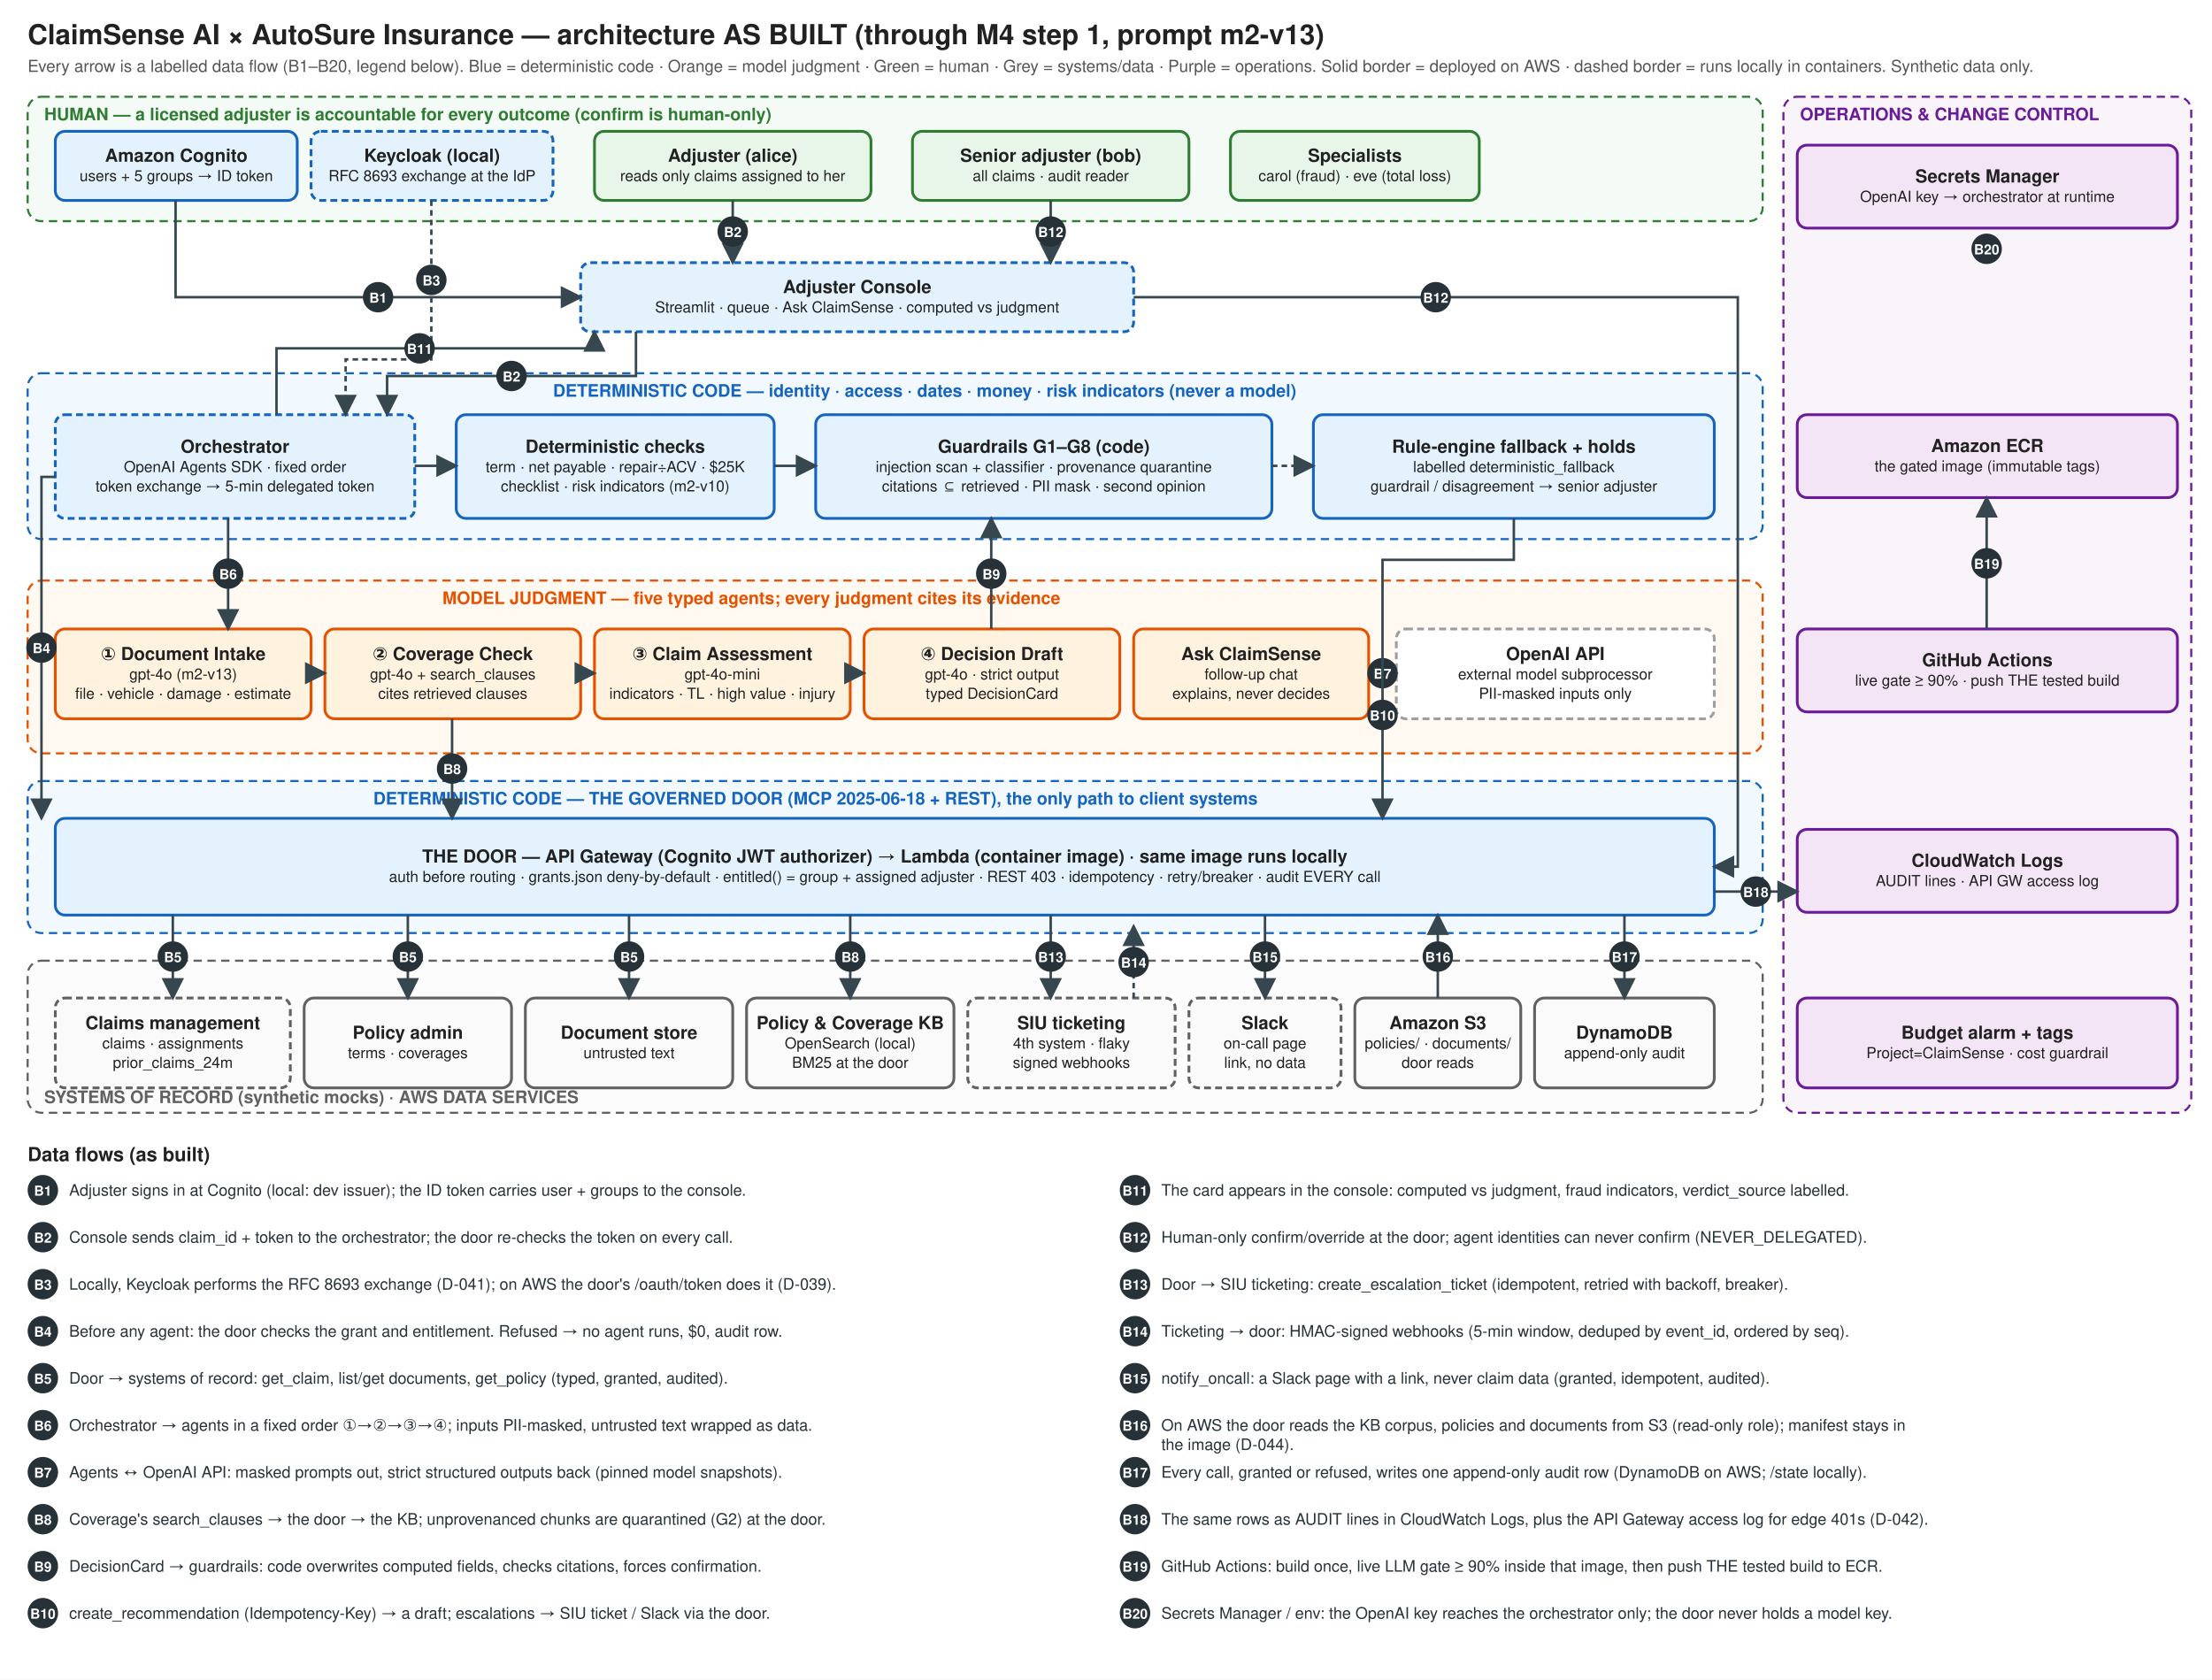
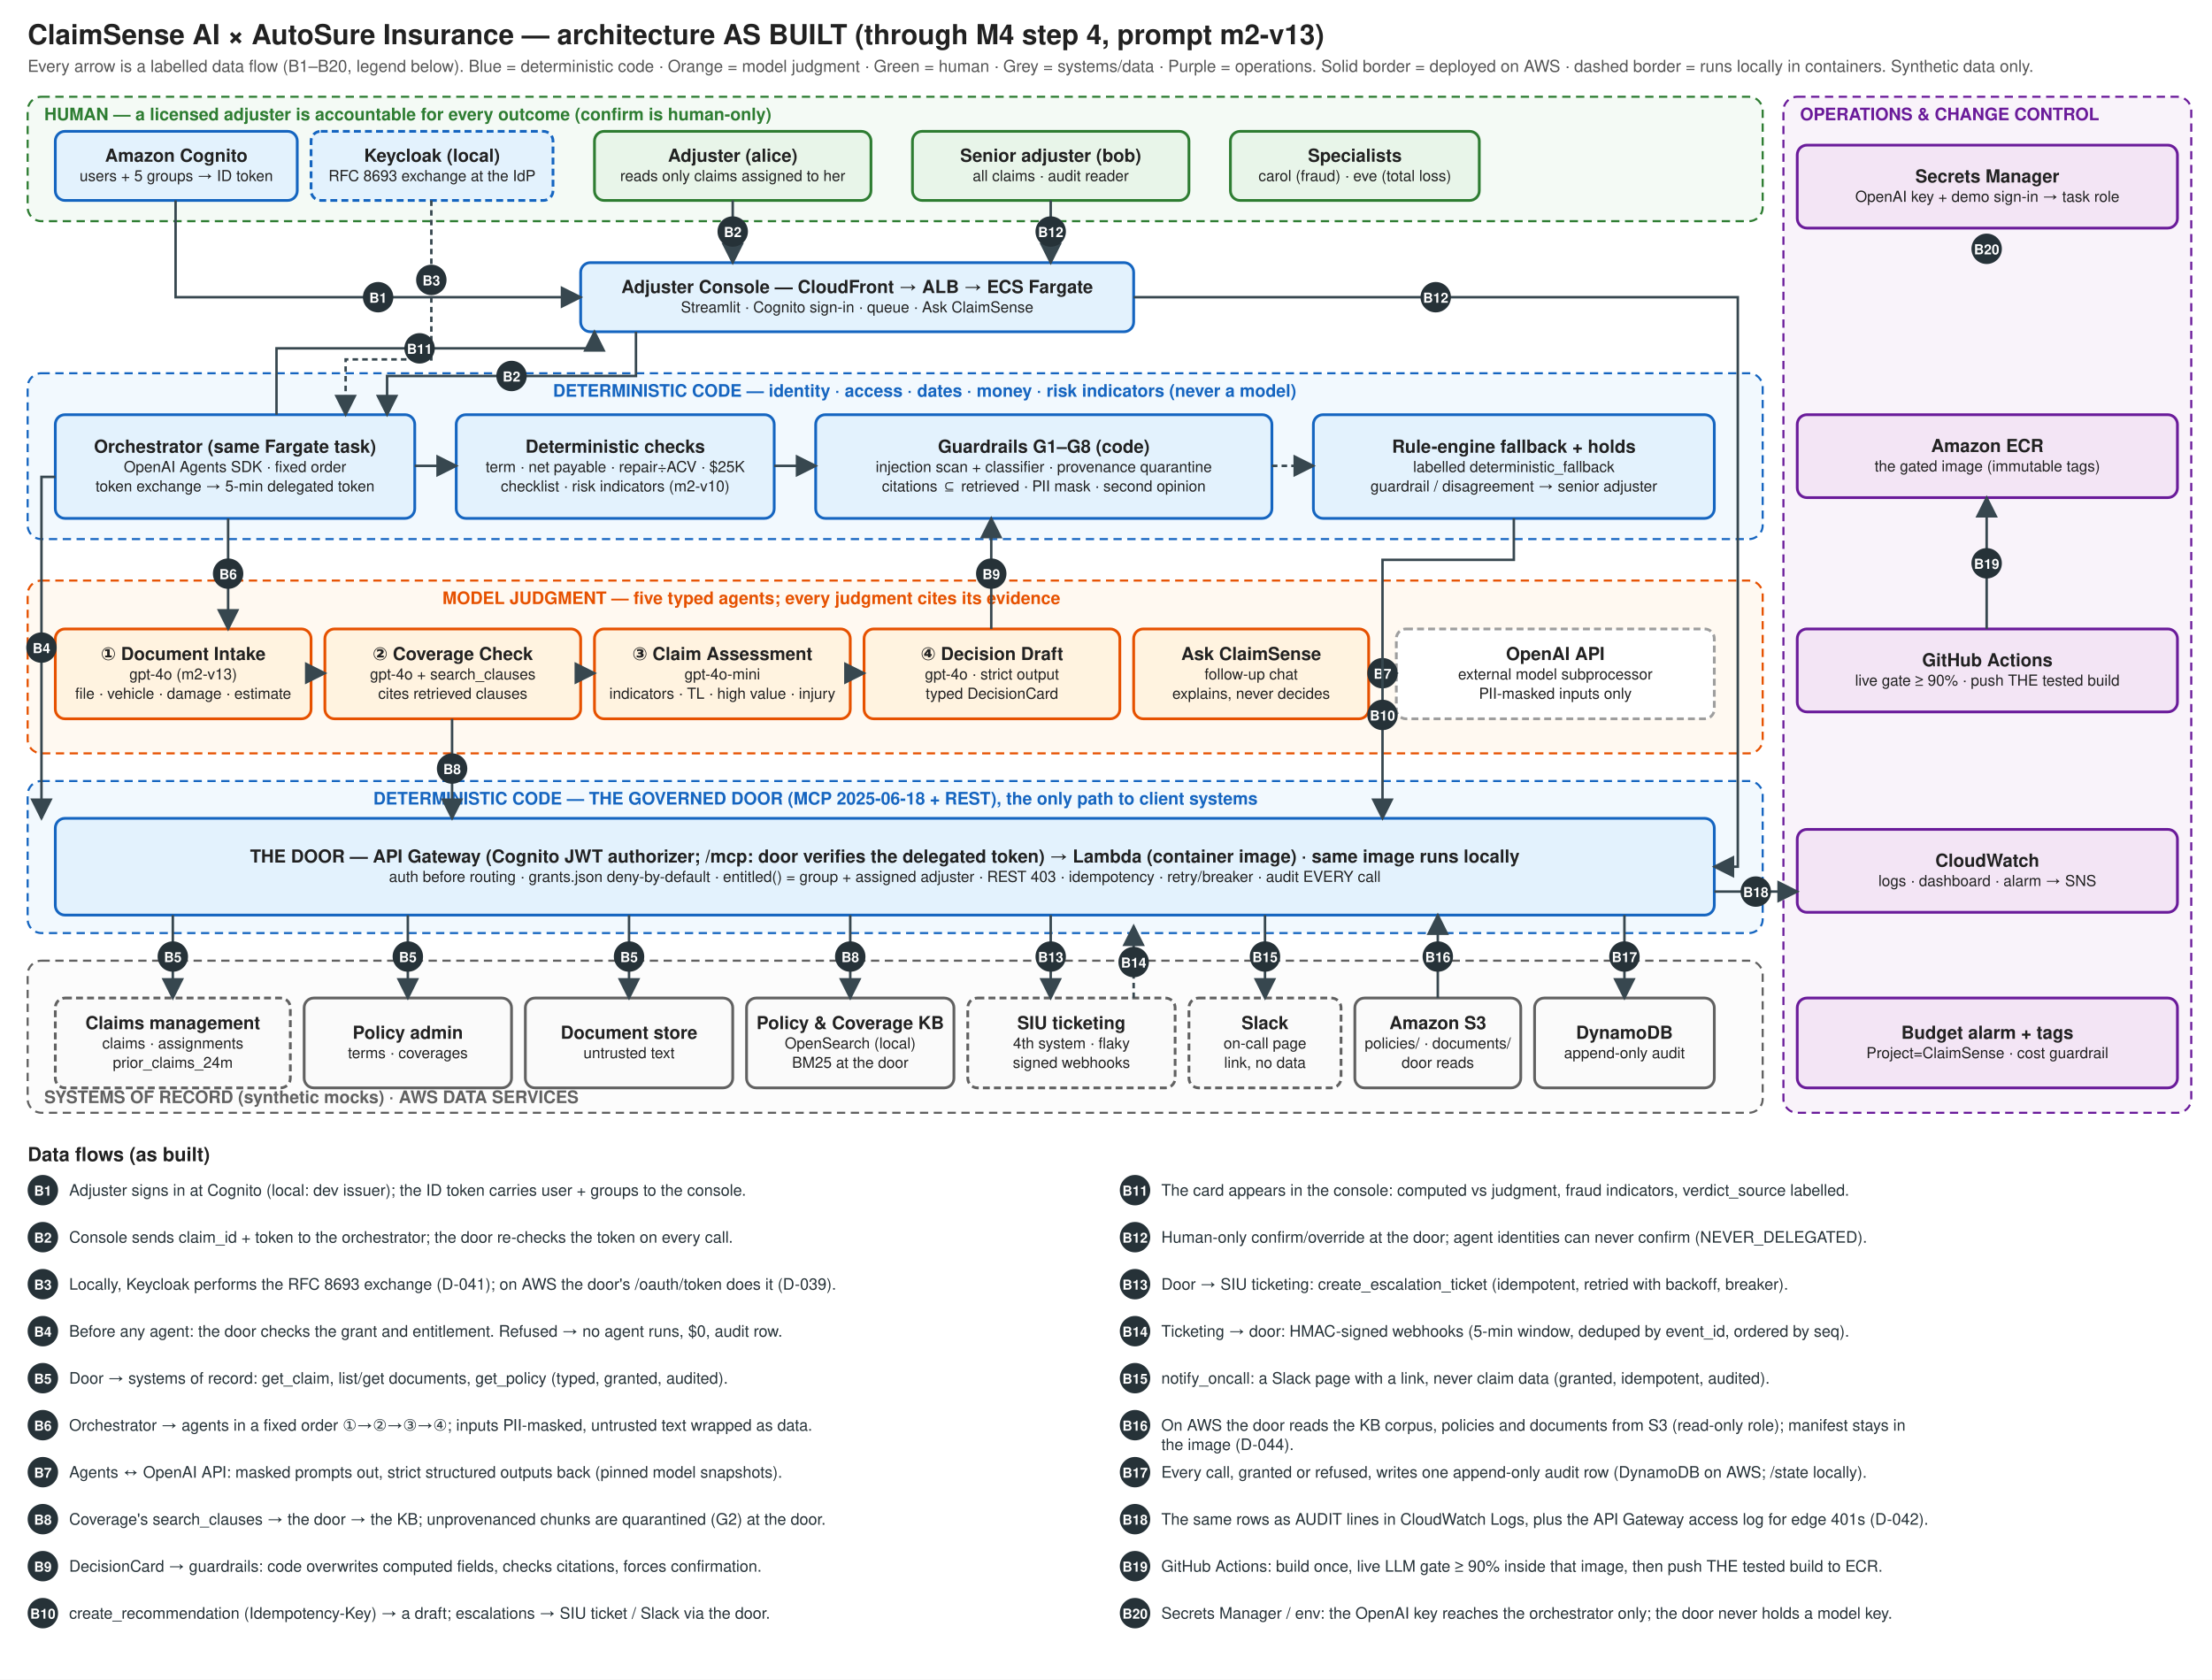
<svg xmlns="http://www.w3.org/2000/svg" width="1600" height="1215" viewBox="0 0 1600 1215" font-family="Helvetica, Arial, sans-serif">
  <defs>
    <marker id="arrow" markerWidth="9" markerHeight="9" refX="8" refY="4.5" orient="auto">
      <path d="M0,0 L9,4.5 L0,9 z" fill="#37474F" />
    </marker>
  </defs>
  <rect width="1600" height="1215" fill="#ffffff" />
-   <text x="20" y="32" font-size="20" font-weight="700" fill="#212121">ClaimSense AI × AutoSure Insurance — architecture AS BUILT (through M4 step 1, prompt m2-v13)</text>
+   <text x="20" y="32" font-size="20" font-weight="700" fill="#212121">ClaimSense AI × AutoSure Insurance — architecture AS BUILT (through M4 step 4, prompt m2-v13)</text>
  <text x="20" y="52" font-size="12" fill="#555">Every arrow is a labelled data flow (B1–B20, legend below). Blue = deterministic code · Orange = model judgment · Green = human · Grey = systems/data · Purple = operations. Solid border = deployed on AWS · dashed border = runs locally in containers. Synthetic data only.</text>
  <rect x="20" y="70" width="1255" height="90" rx="10" fill="#E8F5E9" fill-opacity="0.45" stroke="#2E7D32" stroke-width="1.5" stroke-dasharray="6 4" />
  <text x="32" y="87" font-size="12.5" font-weight="700" fill="#2E7D32">HUMAN — a licensed adjuster is accountable for every outcome (confirm is human-only)</text>
  <rect x="20" y="270" width="1255" height="120" rx="10" fill="#E3F2FD" fill-opacity="0.45" stroke="#1565C0" stroke-width="1.5" stroke-dasharray="6 4" />
  <text x="400" y="287" font-size="12.5" font-weight="700" fill="#1565C0">DETERMINISTIC CODE — identity · access · dates · money · risk indicators (never a model)</text>
  <rect x="20" y="420" width="1255" height="125" rx="10" fill="#FFF3E0" fill-opacity="0.45" stroke="#E65100" stroke-width="1.5" stroke-dasharray="6 4" />
  <text x="320" y="437" font-size="12.5" font-weight="700" fill="#E65100">MODEL JUDGMENT — five typed agents; every judgment cites its evidence</text>
  <rect x="20" y="565" width="1255" height="110" rx="10" fill="#E3F2FD" fill-opacity="0.45" stroke="#1565C0" stroke-width="1.5" stroke-dasharray="6 4" />
  <text x="270" y="582" font-size="12.5" font-weight="700" fill="#1565C0">DETERMINISTIC CODE — THE GOVERNED DOOR (MCP 2025-06-18 + REST), the only path to client systems</text>
  <rect x="20" y="695" width="1255" height="110" rx="10" fill="#FAFAFA" fill-opacity="0.45" stroke="#616161" stroke-width="1.5" stroke-dasharray="6 4" />
  <text x="32" y="798" font-size="12.5" font-weight="700" fill="#616161">SYSTEMS OF RECORD (synthetic mocks)  ·  AWS DATA SERVICES</text>
  <rect x="1290" y="70" width="295" height="735" rx="10" fill="#F3E5F5" fill-opacity="0.45" stroke="#6A1B9A" stroke-width="1.5" stroke-dasharray="6 4" />
  <text x="1302" y="87" font-size="12.5" font-weight="700" fill="#6A1B9A">OPERATIONS &amp; CHANGE CONTROL</text>
  <rect x="40" y="95" width="175" height="50" rx="7" fill="#E3F2FD" stroke="#1565C0" stroke-width="2" />
  <text x="127.5" y="117.0" font-size="13" text-anchor="middle" font-weight="700" fill="#212121">Amazon Cognito</text>
  <text x="127.5" y="131.0" font-size="11" text-anchor="middle" fill="#212121">users + 5 groups → ID token</text>
  <rect x="225" y="95" width="175" height="50" rx="7" fill="#E3F2FD" stroke="#1565C0" stroke-width="2" stroke-dasharray="5 3" />
  <text x="312.5" y="117.0" font-size="13" text-anchor="middle" font-weight="700" fill="#212121">Keycloak (local)</text>
  <text x="312.5" y="131.0" font-size="11" text-anchor="middle" fill="#212121">RFC 8693 exchange at the IdP</text>
  <rect x="430" y="95" width="200" height="50" rx="7" fill="#E8F5E9" stroke="#2E7D32" stroke-width="2" />
  <text x="530.0" y="117.0" font-size="13" text-anchor="middle" font-weight="700" fill="#212121">Adjuster (alice)</text>
  <text x="530.0" y="131.0" font-size="11" text-anchor="middle" fill="#212121">reads only claims assigned to her</text>
  <rect x="660" y="95" width="200" height="50" rx="7" fill="#E8F5E9" stroke="#2E7D32" stroke-width="2" />
  <text x="760.0" y="117.0" font-size="13" text-anchor="middle" font-weight="700" fill="#212121">Senior adjuster (bob)</text>
  <text x="760.0" y="131.0" font-size="11" text-anchor="middle" fill="#212121">all claims · audit reader</text>
  <rect x="890" y="95" width="180" height="50" rx="7" fill="#E8F5E9" stroke="#2E7D32" stroke-width="2" />
  <text x="980.0" y="117.0" font-size="13" text-anchor="middle" font-weight="700" fill="#212121">Specialists</text>
  <text x="980.0" y="131.0" font-size="11" text-anchor="middle" fill="#212121">carol (fraud) · eve (total loss)</text>
-   <rect x="420" y="190" width="400" height="50" rx="7" fill="#E3F2FD" stroke="#1565C0" stroke-width="2" stroke-dasharray="5 3" />
-   <text x="620.0" y="212.0" font-size="13" text-anchor="middle" font-weight="700" fill="#212121">Adjuster Console</text>
-   <text x="620.0" y="226.0" font-size="11" text-anchor="middle" fill="#212121">Streamlit · queue · Ask ClaimSense · computed vs judgment</text>
-   <rect x="40" y="300" width="260" height="75" rx="7" fill="#E3F2FD" stroke="#1565C0" stroke-width="2" stroke-dasharray="5 3" />
-   <text x="170.0" y="327.5" font-size="13" text-anchor="middle" font-weight="700" fill="#212121">Orchestrator</text>
+   <rect x="420" y="190" width="400" height="50" rx="7" fill="#E3F2FD" stroke="#1565C0" stroke-width="2" />
+   <text x="620.0" y="212.0" font-size="13" text-anchor="middle" font-weight="700" fill="#212121">Adjuster Console — CloudFront → ALB → ECS Fargate</text>
+   <text x="620.0" y="226.0" font-size="11" text-anchor="middle" fill="#212121">Streamlit · Cognito sign-in · queue · Ask ClaimSense</text>
+   <rect x="40" y="300" width="260" height="75" rx="7" fill="#E3F2FD" stroke="#1565C0" stroke-width="2" />
+   <text x="170.0" y="327.5" font-size="13" text-anchor="middle" font-weight="700" fill="#212121">Orchestrator (same Fargate task)</text>
  <text x="170.0" y="341.5" font-size="11" text-anchor="middle" fill="#212121">OpenAI Agents SDK · fixed order</text>
  <text x="170.0" y="355.5" font-size="11" text-anchor="middle" fill="#212121">token exchange → 5-min delegated token</text>
  <rect x="330" y="300" width="230" height="75" rx="7" fill="#E3F2FD" stroke="#1565C0" stroke-width="2" />
  <text x="445.0" y="327.5" font-size="13" text-anchor="middle" font-weight="700" fill="#212121">Deterministic checks</text>
  <text x="445.0" y="341.5" font-size="11" text-anchor="middle" fill="#212121">term · net payable · repair÷ACV · $25K</text>
  <text x="445.0" y="355.5" font-size="11" text-anchor="middle" fill="#212121">checklist · risk indicators (m2-v10)</text>
  <rect x="590" y="300" width="330" height="75" rx="7" fill="#E3F2FD" stroke="#1565C0" stroke-width="2" />
  <text x="755.0" y="327.5" font-size="13" text-anchor="middle" font-weight="700" fill="#212121">Guardrails G1–G8 (code)</text>
  <text x="755.0" y="341.5" font-size="11" text-anchor="middle" fill="#212121">injection scan + classifier · provenance quarantine</text>
  <text x="755.0" y="355.5" font-size="11" text-anchor="middle" fill="#212121">citations ⊆ retrieved · PII mask · second opinion</text>
  <rect x="950" y="300" width="290" height="75" rx="7" fill="#E3F2FD" stroke="#1565C0" stroke-width="2" />
  <text x="1095.0" y="327.5" font-size="13" text-anchor="middle" font-weight="700" fill="#212121">Rule-engine fallback + holds</text>
  <text x="1095.0" y="341.5" font-size="11" text-anchor="middle" fill="#212121">labelled deterministic_fallback</text>
  <text x="1095.0" y="355.5" font-size="11" text-anchor="middle" fill="#212121">guardrail / disagreement → senior adjuster</text>
  <rect x="40" y="455" width="185" height="65" rx="7" fill="#FFF3E0" stroke="#E65100" stroke-width="2" />
  <text x="132.5" y="477.5" font-size="13" text-anchor="middle" font-weight="700" fill="#212121">① Document Intake</text>
  <text x="132.5" y="491.5" font-size="11" text-anchor="middle" fill="#212121">gpt-4o (m2-v13)</text>
  <text x="132.5" y="505.5" font-size="11" text-anchor="middle" fill="#212121">file · vehicle · damage · estimate</text>
  <rect x="235" y="455" width="185" height="65" rx="7" fill="#FFF3E0" stroke="#E65100" stroke-width="2" />
  <text x="327.5" y="477.5" font-size="13" text-anchor="middle" font-weight="700" fill="#212121">② Coverage Check</text>
  <text x="327.5" y="491.5" font-size="11" text-anchor="middle" fill="#212121">gpt-4o + search_clauses</text>
  <text x="327.5" y="505.5" font-size="11" text-anchor="middle" fill="#212121">cites retrieved clauses</text>
  <rect x="430" y="455" width="185" height="65" rx="7" fill="#FFF3E0" stroke="#E65100" stroke-width="2" />
  <text x="522.5" y="477.5" font-size="13" text-anchor="middle" font-weight="700" fill="#212121">③ Claim Assessment</text>
  <text x="522.5" y="491.5" font-size="11" text-anchor="middle" fill="#212121">gpt-4o-mini</text>
  <text x="522.5" y="505.5" font-size="11" text-anchor="middle" fill="#212121">indicators · TL · high value · injury</text>
  <rect x="625" y="455" width="185" height="65" rx="7" fill="#FFF3E0" stroke="#E65100" stroke-width="2" />
  <text x="717.5" y="477.5" font-size="13" text-anchor="middle" font-weight="700" fill="#212121">④ Decision Draft</text>
  <text x="717.5" y="491.5" font-size="11" text-anchor="middle" fill="#212121">gpt-4o · strict output</text>
  <text x="717.5" y="505.5" font-size="11" text-anchor="middle" fill="#212121">typed DecisionCard</text>
  <rect x="820" y="455" width="170" height="65" rx="7" fill="#FFF3E0" stroke="#E65100" stroke-width="2" />
  <text x="905.0" y="477.5" font-size="13" text-anchor="middle" font-weight="700" fill="#212121">Ask ClaimSense</text>
  <text x="905.0" y="491.5" font-size="11" text-anchor="middle" fill="#212121">follow-up chat</text>
  <text x="905.0" y="505.5" font-size="11" text-anchor="middle" fill="#212121">explains, never decides</text>
  <rect x="1010" y="455" width="230" height="65" rx="7" fill="#FFFFFF" stroke="#9E9E9E" stroke-width="2" stroke-dasharray="5 3" />
  <text x="1125.0" y="477.5" font-size="13" text-anchor="middle" font-weight="700" fill="#212121">OpenAI API</text>
  <text x="1125.0" y="491.5" font-size="11" text-anchor="middle" fill="#212121">external model subprocessor</text>
  <text x="1125.0" y="505.5" font-size="11" text-anchor="middle" fill="#212121">PII-masked inputs only</text>
  <rect x="40" y="592" width="1200" height="70" rx="7" fill="#E3F2FD" stroke="#1565C0" stroke-width="2" />
-   <text x="640.0" y="624.0" font-size="13" text-anchor="middle" font-weight="700" fill="#212121">THE DOOR — API Gateway (Cognito JWT authorizer) → Lambda (container image) · same image runs locally</text>
+   <text x="640.0" y="624.0" font-size="13" text-anchor="middle" font-weight="700" fill="#212121">THE DOOR — API Gateway (Cognito JWT authorizer; /mcp: door verifies the delegated token) → Lambda (container image) · same image runs locally</text>
  <text x="640.0" y="638.0" font-size="11" text-anchor="middle" fill="#212121">auth before routing · grants.json deny-by-default · entitled() = group + assigned adjuster · REST 403 · idempotency · retry/breaker · audit EVERY call</text>
  <rect x="40" y="722" width="170" height="65" rx="7" fill="#FAFAFA" stroke="#616161" stroke-width="2" stroke-dasharray="5 3" />
  <text x="125.0" y="744.5" font-size="13" text-anchor="middle" font-weight="700" fill="#212121">Claims management</text>
  <text x="125.0" y="758.5" font-size="11" text-anchor="middle" fill="#212121">claims · assignments</text>
  <text x="125.0" y="772.5" font-size="11" text-anchor="middle" fill="#212121">prior_claims_24m</text>
  <rect x="220" y="722" width="150" height="65" rx="7" fill="#FAFAFA" stroke="#616161" stroke-width="2" />
  <text x="295.0" y="751.5" font-size="13" text-anchor="middle" font-weight="700" fill="#212121">Policy admin</text>
  <text x="295.0" y="765.5" font-size="11" text-anchor="middle" fill="#212121">terms · coverages</text>
  <rect x="380" y="722" width="150" height="65" rx="7" fill="#FAFAFA" stroke="#616161" stroke-width="2" />
  <text x="455.0" y="751.5" font-size="13" text-anchor="middle" font-weight="700" fill="#212121">Document store</text>
  <text x="455.0" y="765.5" font-size="11" text-anchor="middle" fill="#212121">untrusted text</text>
  <rect x="540" y="722" width="150" height="65" rx="7" fill="#FAFAFA" stroke="#616161" stroke-width="2" />
  <text x="615.0" y="744.5" font-size="13" text-anchor="middle" font-weight="700" fill="#212121">Policy &amp; Coverage KB</text>
  <text x="615.0" y="758.5" font-size="11" text-anchor="middle" fill="#212121">OpenSearch (local)</text>
  <text x="615.0" y="772.5" font-size="11" text-anchor="middle" fill="#212121">BM25 at the door</text>
  <rect x="700" y="722" width="150" height="65" rx="7" fill="#FAFAFA" stroke="#616161" stroke-width="2" stroke-dasharray="5 3" />
  <text x="775.0" y="744.5" font-size="13" text-anchor="middle" font-weight="700" fill="#212121">SIU ticketing</text>
  <text x="775.0" y="758.5" font-size="11" text-anchor="middle" fill="#212121">4th system · flaky</text>
  <text x="775.0" y="772.5" font-size="11" text-anchor="middle" fill="#212121">signed webhooks</text>
  <rect x="860" y="722" width="110" height="65" rx="7" fill="#FAFAFA" stroke="#616161" stroke-width="2" stroke-dasharray="5 3" />
  <text x="915.0" y="744.5" font-size="13" text-anchor="middle" font-weight="700" fill="#212121">Slack</text>
  <text x="915.0" y="758.5" font-size="11" text-anchor="middle" fill="#212121">on-call page</text>
  <text x="915.0" y="772.5" font-size="11" text-anchor="middle" fill="#212121">link, no data</text>
  <rect x="980" y="722" width="120" height="65" rx="7" fill="#FAFAFA" stroke="#616161" stroke-width="2" />
  <text x="1040.0" y="744.5" font-size="13" text-anchor="middle" font-weight="700" fill="#212121">Amazon S3</text>
  <text x="1040.0" y="758.5" font-size="11" text-anchor="middle" fill="#212121">policies/ · documents/</text>
  <text x="1040.0" y="772.5" font-size="11" text-anchor="middle" fill="#212121">door reads</text>
  <rect x="1110" y="722" width="130" height="65" rx="7" fill="#FAFAFA" stroke="#616161" stroke-width="2" />
  <text x="1175.0" y="751.5" font-size="13" text-anchor="middle" font-weight="700" fill="#212121">DynamoDB</text>
  <text x="1175.0" y="765.5" font-size="11" text-anchor="middle" fill="#212121">append-only audit</text>
  <rect x="1300" y="105" width="275" height="60" rx="7" fill="#F3E5F5" stroke="#6A1B9A" stroke-width="2" />
  <text x="1437.5" y="132.0" font-size="13" text-anchor="middle" font-weight="700" fill="#212121">Secrets Manager</text>
-   <text x="1437.5" y="146.0" font-size="11" text-anchor="middle" fill="#212121">OpenAI key → orchestrator at runtime</text>
+   <text x="1437.5" y="146.0" font-size="11" text-anchor="middle" fill="#212121">OpenAI key + demo sign-in → task role</text>
  <rect x="1300" y="300" width="275" height="60" rx="7" fill="#F3E5F5" stroke="#6A1B9A" stroke-width="2" />
  <text x="1437.5" y="327.0" font-size="13" text-anchor="middle" font-weight="700" fill="#212121">Amazon ECR</text>
  <text x="1437.5" y="341.0" font-size="11" text-anchor="middle" fill="#212121">the gated image (immutable tags)</text>
  <rect x="1300" y="455" width="275" height="60" rx="7" fill="#F3E5F5" stroke="#6A1B9A" stroke-width="2" />
  <text x="1437.5" y="482.0" font-size="13" text-anchor="middle" font-weight="700" fill="#212121">GitHub Actions</text>
  <text x="1437.5" y="496.0" font-size="11" text-anchor="middle" fill="#212121">live gate ≥ 90% · push THE tested build</text>
  <rect x="1300" y="600" width="275" height="60" rx="7" fill="#F3E5F5" stroke="#6A1B9A" stroke-width="2" />
-   <text x="1437.5" y="627.0" font-size="13" text-anchor="middle" font-weight="700" fill="#212121">CloudWatch Logs</text>
-   <text x="1437.5" y="641.0" font-size="11" text-anchor="middle" fill="#212121">AUDIT lines · API GW access log</text>
+   <text x="1437.5" y="627.0" font-size="13" text-anchor="middle" font-weight="700" fill="#212121">CloudWatch</text>
+   <text x="1437.5" y="641.0" font-size="11" text-anchor="middle" fill="#212121">logs · dashboard · alarm → SNS</text>
  <rect x="1300" y="722" width="275" height="65" rx="7" fill="#F3E5F5" stroke="#6A1B9A" stroke-width="2" />
  <text x="1437.5" y="751.5" font-size="13" text-anchor="middle" font-weight="700" fill="#212121">Budget alarm + tags</text>
  <text x="1437.5" y="765.5" font-size="11" text-anchor="middle" fill="#212121">Project=ClaimSense · cost guardrail</text>
  <polyline points="127,145 127,215 420,215" fill="none" stroke="#37474F" stroke-width="1.8" marker-end="url(#arrow)" />
  <circle cx="273.5" cy="215.0" r="11" fill="#263238" />
  <text x="273.5" y="219.0" font-size="10" font-weight="700" text-anchor="middle" fill="#fff">B1</text>
  <polyline points="530,145 530,190" fill="none" stroke="#37474F" stroke-width="1.8" marker-end="url(#arrow)" />
  <circle cx="530.0" cy="167.5" r="11" fill="#263238" />
  <text x="530.0" y="171.5" font-size="10" font-weight="700" text-anchor="middle" fill="#fff">B2</text>
  <polyline points="460,240 460,272 280,272 280,300" fill="none" stroke="#37474F" stroke-width="1.8" marker-end="url(#arrow)" />
  <circle cx="370.0" cy="272.0" r="11" fill="#263238" />
  <text x="370.0" y="276.0" font-size="10" font-weight="700" text-anchor="middle" fill="#fff">B2</text>
  <polyline points="312,145 312,260 250,260 250,300" fill="none" stroke="#37474F" stroke-width="1.8" marker-end="url(#arrow)" stroke-dasharray="4 3" />
  <circle cx="312.0" cy="202.5" r="11" fill="#263238" />
  <text x="312.0" y="206.5" font-size="10" font-weight="700" text-anchor="middle" fill="#fff">B3</text>
  <polyline points="40,345 30,345 30,592" fill="none" stroke="#37474F" stroke-width="1.8" marker-end="url(#arrow)" />
  <circle cx="30.0" cy="468.5" r="11" fill="#263238" />
  <text x="30.0" y="472.5" font-size="10" font-weight="700" text-anchor="middle" fill="#fff">B4</text>
  <polyline points="300,337 330,337" fill="none" stroke="#37474F" stroke-width="1.8" marker-end="url(#arrow)" />
  <polyline points="560,337 590,337" fill="none" stroke="#37474F" stroke-width="1.8" marker-end="url(#arrow)" />
  <polyline points="165,375 165,455" fill="none" stroke="#37474F" stroke-width="1.8" marker-end="url(#arrow)" />
  <circle cx="165.0" cy="415.0" r="11" fill="#263238" />
  <text x="165.0" y="419.0" font-size="10" font-weight="700" text-anchor="middle" fill="#fff">B6</text>
  <polyline points="225,487 235,487" fill="none" stroke="#37474F" stroke-width="1.8" marker-end="url(#arrow)" />
  <polyline points="420,487 430,487" fill="none" stroke="#37474F" stroke-width="1.8" marker-end="url(#arrow)" />
  <polyline points="615,487 625,487" fill="none" stroke="#37474F" stroke-width="1.8" marker-end="url(#arrow)" />
  <polyline points="990,487 1010,487" fill="none" stroke="#37474F" stroke-width="1.8" marker-end="url(#arrow)" />
  <circle cx="1000.0" cy="487.0" r="11" fill="#263238" />
  <text x="1000.0" y="491.0" font-size="10" font-weight="700" text-anchor="middle" fill="#fff">B7</text>
  <polyline points="327,520 327,592" fill="none" stroke="#37474F" stroke-width="1.8" marker-end="url(#arrow)" />
  <circle cx="327.0" cy="556.0" r="11" fill="#263238" />
  <text x="327.0" y="560.0" font-size="10" font-weight="700" text-anchor="middle" fill="#fff">B8</text>
  <polyline points="717,455 717,375" fill="none" stroke="#37474F" stroke-width="1.8" marker-end="url(#arrow)" />
  <circle cx="717.0" cy="415.0" r="11" fill="#263238" />
  <text x="717.0" y="419.0" font-size="10" font-weight="700" text-anchor="middle" fill="#fff">B9</text>
  <polyline points="920,337 950,337" fill="none" stroke="#37474F" stroke-width="1.8" marker-end="url(#arrow)" stroke-dasharray="4 3" />
  <polyline points="1095,375 1095,405 1000,405 1000,592" fill="none" stroke="#37474F" stroke-width="1.8" marker-end="url(#arrow)" />
  <circle cx="1000.0" cy="517.2" r="11" fill="#263238" />
  <text x="1000.0" y="521.2" font-size="10" font-weight="700" text-anchor="middle" fill="#fff">B10</text>
  <polyline points="200,300 200,252 430,252 430,240" fill="none" stroke="#37474F" stroke-width="1.8" marker-end="url(#arrow)" />
  <circle cx="303.5" cy="252.0" r="11" fill="#263238" />
  <text x="303.5" y="256.0" font-size="10" font-weight="700" text-anchor="middle" fill="#fff">B11</text>
  <polyline points="760,145 760,190" fill="none" stroke="#37474F" stroke-width="1.8" marker-end="url(#arrow)" />
  <circle cx="760.0" cy="167.5" r="11" fill="#263238" />
  <text x="760.0" y="171.5" font-size="10" font-weight="700" text-anchor="middle" fill="#fff">B12</text>
  <polyline points="820,215 1257,215 1257,627 1240,627" fill="none" stroke="#37474F" stroke-width="1.8" marker-end="url(#arrow)" />
  <circle cx="1038.5" cy="215.0" r="11" fill="#263238" />
  <text x="1038.5" y="219.0" font-size="10" font-weight="700" text-anchor="middle" fill="#fff">B12</text>
  <polyline points="125,662 125,722" fill="none" stroke="#37474F" stroke-width="1.8" marker-end="url(#arrow)" />
  <circle cx="125.0" cy="692.0" r="11" fill="#263238" />
  <text x="125.0" y="696.0" font-size="10" font-weight="700" text-anchor="middle" fill="#fff">B5</text>
  <polyline points="295,662 295,722" fill="none" stroke="#37474F" stroke-width="1.8" marker-end="url(#arrow)" />
  <circle cx="295.0" cy="692.0" r="11" fill="#263238" />
  <text x="295.0" y="696.0" font-size="10" font-weight="700" text-anchor="middle" fill="#fff">B5</text>
  <polyline points="455,662 455,722" fill="none" stroke="#37474F" stroke-width="1.8" marker-end="url(#arrow)" />
  <circle cx="455.0" cy="692.0" r="11" fill="#263238" />
  <text x="455.0" y="696.0" font-size="10" font-weight="700" text-anchor="middle" fill="#fff">B5</text>
  <polyline points="615,662 615,722" fill="none" stroke="#37474F" stroke-width="1.8" marker-end="url(#arrow)" />
  <circle cx="615.0" cy="692.0" r="11" fill="#263238" />
  <text x="615.0" y="696.0" font-size="10" font-weight="700" text-anchor="middle" fill="#fff">B8</text>
  <polyline points="760,662 760,722" fill="none" stroke="#37474F" stroke-width="1.8" marker-end="url(#arrow)" />
  <circle cx="760.0" cy="692.0" r="11" fill="#263238" />
  <text x="760.0" y="696.0" font-size="10" font-weight="700" text-anchor="middle" fill="#fff">B13</text>
  <polyline points="820,722 820,670" fill="none" stroke="#37474F" stroke-width="1.8" marker-end="url(#arrow)" stroke-dasharray="4 3" />
  <circle cx="820.0" cy="696.0" r="11" fill="#263238" />
  <text x="820.0" y="700.0" font-size="10" font-weight="700" text-anchor="middle" fill="#fff">B14</text>
  <polyline points="915,662 915,722" fill="none" stroke="#37474F" stroke-width="1.8" marker-end="url(#arrow)" />
  <circle cx="915.0" cy="692.0" r="11" fill="#263238" />
  <text x="915.0" y="696.0" font-size="10" font-weight="700" text-anchor="middle" fill="#fff">B15</text>
  <polyline points="1040,722 1040,662" fill="none" stroke="#37474F" stroke-width="1.8" marker-end="url(#arrow)" />
  <circle cx="1040.0" cy="692.0" r="11" fill="#263238" />
  <text x="1040.0" y="696.0" font-size="10" font-weight="700" text-anchor="middle" fill="#fff">B16</text>
  <polyline points="1175,662 1175,722" fill="none" stroke="#37474F" stroke-width="1.8" marker-end="url(#arrow)" />
  <circle cx="1175.0" cy="692.0" r="11" fill="#263238" />
  <text x="1175.0" y="696.0" font-size="10" font-weight="700" text-anchor="middle" fill="#fff">B17</text>
  <polyline points="1240,645 1300,645" fill="none" stroke="#37474F" stroke-width="1.8" marker-end="url(#arrow)" />
  <circle cx="1270.0" cy="645.0" r="11" fill="#263238" />
  <text x="1270.0" y="649.0" font-size="10" font-weight="700" text-anchor="middle" fill="#fff">B18</text>
  <polyline points="1437,455 1437,360" fill="none" stroke="#37474F" stroke-width="1.8" marker-end="url(#arrow)" />
  <circle cx="1437.0" cy="407.5" r="11" fill="#263238" />
  <text x="1437.0" y="411.5" font-size="10" font-weight="700" text-anchor="middle" fill="#fff">B19</text>
  <circle cx="1437" cy="180" r="11" fill="#263238" />
  <text x="1437" y="184" font-size="10" font-weight="700" text-anchor="middle" fill="#fff">B20</text>
  <text x="20" y="840" font-size="14" font-weight="700" fill="#212121">Data flows (as built)</text>
  <circle cx="31" cy="861" r="11" fill="#263238" />
  <text x="31" y="865" font-size="10" font-weight="700" text-anchor="middle" fill="#fff">B1</text>
  <text x="50" y="865" font-size="11.5" fill="#263238">Adjuster signs in at Cognito (local: dev issuer); the ID token carries user + groups to the console.</text>
  <circle cx="31" cy="895" r="11" fill="#263238" />
  <text x="31" y="899" font-size="10" font-weight="700" text-anchor="middle" fill="#fff">B2</text>
  <text x="50" y="899" font-size="11.5" fill="#263238">Console sends claim_id + token to the orchestrator; the door re-checks the token on every call.</text>
  <circle cx="31" cy="929" r="11" fill="#263238" />
  <text x="31" y="933" font-size="10" font-weight="700" text-anchor="middle" fill="#fff">B3</text>
  <text x="50" y="933" font-size="11.5" fill="#263238">Locally, Keycloak performs the RFC 8693 exchange (D-041); on AWS the door's /oauth/token does it (D-039).</text>
  <circle cx="31" cy="963" r="11" fill="#263238" />
  <text x="31" y="967" font-size="10" font-weight="700" text-anchor="middle" fill="#fff">B4</text>
  <text x="50" y="967" font-size="11.5" fill="#263238">Before any agent: the door checks the grant and entitlement. Refused → no agent runs, $0, audit row.</text>
  <circle cx="31" cy="997" r="11" fill="#263238" />
  <text x="31" y="1001" font-size="10" font-weight="700" text-anchor="middle" fill="#fff">B5</text>
  <text x="50" y="1001" font-size="11.5" fill="#263238">Door → systems of record: get_claim, list/get documents, get_policy (typed, granted, audited).</text>
  <circle cx="31" cy="1031" r="11" fill="#263238" />
  <text x="31" y="1035" font-size="10" font-weight="700" text-anchor="middle" fill="#fff">B6</text>
  <text x="50" y="1035" font-size="11.5" fill="#263238">Orchestrator → agents in a fixed order ①→②→③→④; inputs PII-masked, untrusted text wrapped as data.</text>
  <circle cx="31" cy="1065" r="11" fill="#263238" />
  <text x="31" y="1069" font-size="10" font-weight="700" text-anchor="middle" fill="#fff">B7</text>
  <text x="50" y="1069" font-size="11.5" fill="#263238">Agents ↔ OpenAI API: masked prompts out, strict structured outputs back (pinned model snapshots).</text>
  <circle cx="31" cy="1099" r="11" fill="#263238" />
  <text x="31" y="1103" font-size="10" font-weight="700" text-anchor="middle" fill="#fff">B8</text>
  <text x="50" y="1103" font-size="11.5" fill="#263238">Coverage's search_clauses → the door → the KB; unprovenanced chunks are quarantined (G2) at the door.</text>
  <circle cx="31" cy="1133" r="11" fill="#263238" />
  <text x="31" y="1137" font-size="10" font-weight="700" text-anchor="middle" fill="#fff">B9</text>
  <text x="50" y="1137" font-size="11.5" fill="#263238">DecisionCard → guardrails: code overwrites computed fields, checks citations, forces confirmation.</text>
  <circle cx="31" cy="1167" r="11" fill="#263238" />
  <text x="31" y="1171" font-size="10" font-weight="700" text-anchor="middle" fill="#fff">B10</text>
  <text x="50" y="1171" font-size="11.5" fill="#263238">create_recommendation (Idempotency-Key) → a draft; escalations → SIU ticket / Slack via the door.</text>
  <circle cx="821" cy="861" r="11" fill="#263238" />
  <text x="821" y="865" font-size="10" font-weight="700" text-anchor="middle" fill="#fff">B11</text>
  <text x="840" y="865" font-size="11.5" fill="#263238">The card appears in the console: computed vs judgment, fraud indicators, verdict_source labelled.</text>
  <circle cx="821" cy="895" r="11" fill="#263238" />
  <text x="821" y="899" font-size="10" font-weight="700" text-anchor="middle" fill="#fff">B12</text>
  <text x="840" y="899" font-size="11.5" fill="#263238">Human-only confirm/override at the door; agent identities can never confirm (NEVER_DELEGATED).</text>
  <circle cx="821" cy="929" r="11" fill="#263238" />
  <text x="821" y="933" font-size="10" font-weight="700" text-anchor="middle" fill="#fff">B13</text>
  <text x="840" y="933" font-size="11.5" fill="#263238">Door → SIU ticketing: create_escalation_ticket (idempotent, retried with backoff, breaker).</text>
  <circle cx="821" cy="963" r="11" fill="#263238" />
  <text x="821" y="967" font-size="10" font-weight="700" text-anchor="middle" fill="#fff">B14</text>
  <text x="840" y="967" font-size="11.5" fill="#263238">Ticketing → door: HMAC-signed webhooks (5-min window, deduped by event_id, ordered by seq).</text>
  <circle cx="821" cy="997" r="11" fill="#263238" />
  <text x="821" y="1001" font-size="10" font-weight="700" text-anchor="middle" fill="#fff">B15</text>
  <text x="840" y="1001" font-size="11.5" fill="#263238">notify_oncall: a Slack page with a link, never claim data (granted, idempotent, audited).</text>
  <circle cx="821" cy="1031" r="11" fill="#263238" />
  <text x="821" y="1035" font-size="10" font-weight="700" text-anchor="middle" fill="#fff">B16</text>
  <text x="840" y="1035" font-size="11.5" fill="#263238">On AWS the door reads the KB corpus, policies and documents from S3 (read-only role); manifest stays in</text>
  <text x="840" y="1049" font-size="11.5" fill="#263238">the image (D-044).</text>
  <circle cx="821" cy="1065" r="11" fill="#263238" />
  <text x="821" y="1069" font-size="10" font-weight="700" text-anchor="middle" fill="#fff">B17</text>
  <text x="840" y="1069" font-size="11.5" fill="#263238">Every call, granted or refused, writes one append-only audit row (DynamoDB on AWS; /state locally).</text>
  <circle cx="821" cy="1099" r="11" fill="#263238" />
  <text x="821" y="1103" font-size="10" font-weight="700" text-anchor="middle" fill="#fff">B18</text>
  <text x="840" y="1103" font-size="11.5" fill="#263238">The same rows as AUDIT lines in CloudWatch Logs, plus the API Gateway access log for edge 401s (D-042).</text>
  <circle cx="821" cy="1133" r="11" fill="#263238" />
  <text x="821" y="1137" font-size="10" font-weight="700" text-anchor="middle" fill="#fff">B19</text>
  <text x="840" y="1137" font-size="11.5" fill="#263238">GitHub Actions: build once, live LLM gate ≥ 90% inside that image, then push THE tested build to ECR.</text>
  <circle cx="821" cy="1167" r="11" fill="#263238" />
  <text x="821" y="1171" font-size="10" font-weight="700" text-anchor="middle" fill="#fff">B20</text>
  <text x="840" y="1171" font-size="11.5" fill="#263238">Secrets Manager / env: the OpenAI key reaches the orchestrator only; the door never holds a model key.</text>
</svg>
